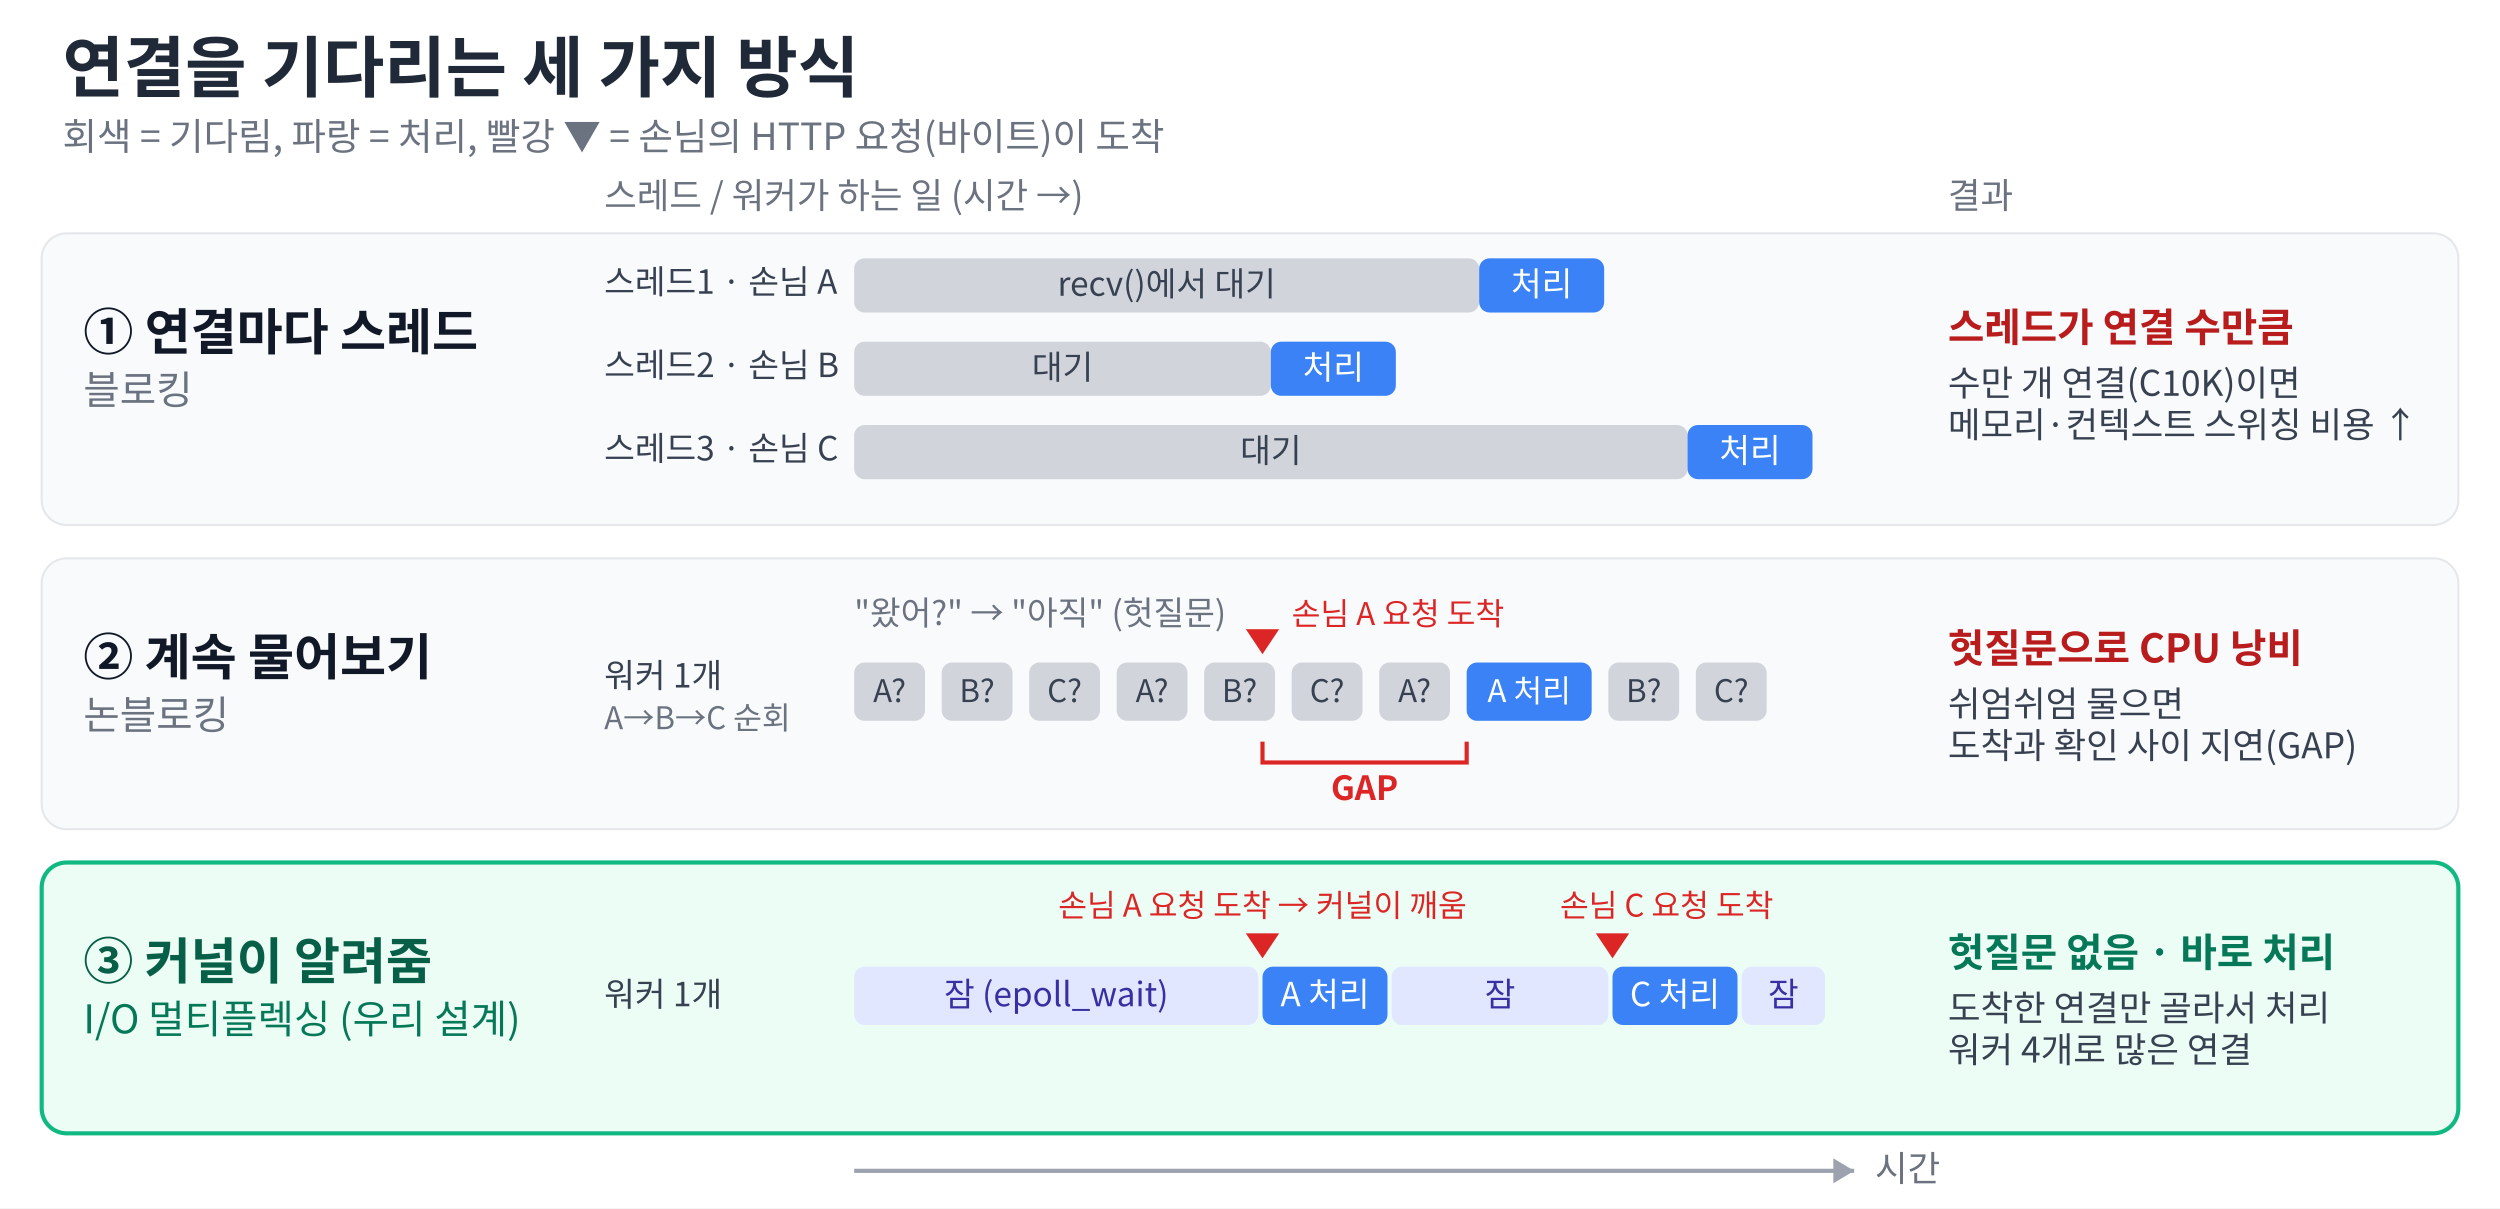
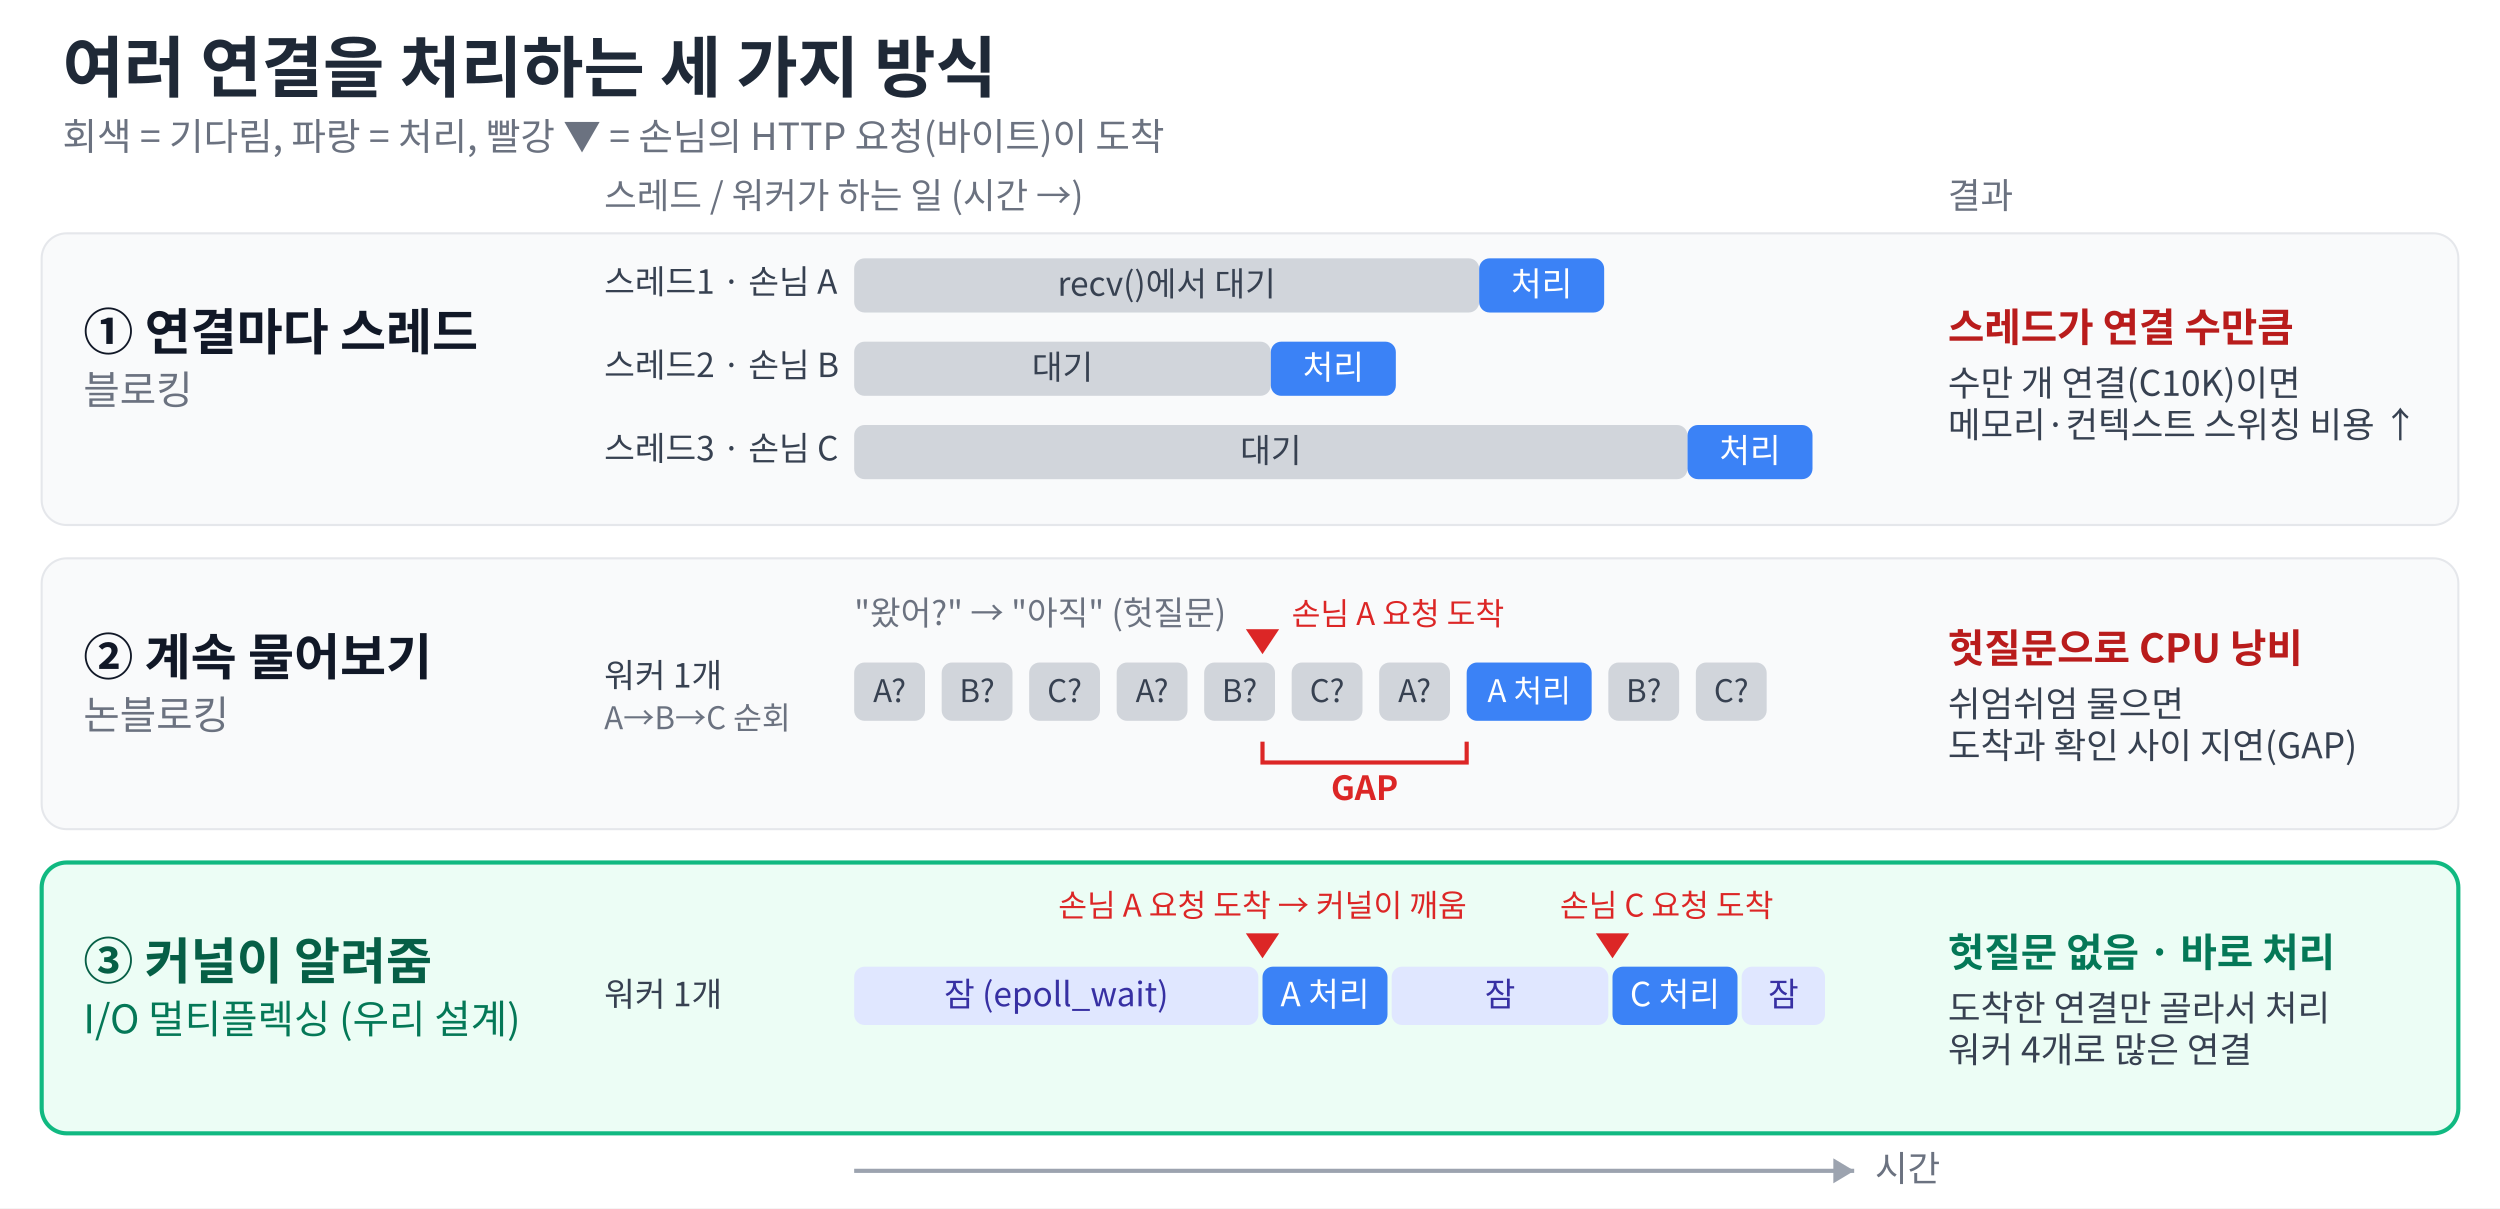
<svg xmlns="http://www.w3.org/2000/svg" viewBox="0 0 1200 580" width="1200" height="580" font-family="Noto Sans CJK KR, Apple SD Gothic Neo, sans-serif">
  <rect width="1200" height="580" fill="#ffffff" />
-   <text x="30" y="44" font-size="32" font-weight="700" fill="#1f2937">연결을 기다리는 세 가지 방식</text>
+   <text x="30" y="44" font-size="32" font-weight="700" fill="#1f2937">여러 연결을 처리하는 세 가지 방식</text>
  <text x="30" y="72" font-size="18" fill="#6b7280">회색 = 기다림, 파랑 = 처리, 빨강 ▼ = 손님의 HTTP 요청(바이트)이 도착</text>
  <text x="290" y="100" font-size="17" fill="#6b7280">스레드 / 워커가 하는 일 (시간 →)</text>
  <text x="935" y="100" font-size="17" fill="#6b7280">결과</text>
  <rect x="20" y="112" width="1160" height="140" rx="12" fill="#f9fafb" stroke="#e5e7eb" />
  <text x="40" y="168" font-size="24" font-weight="700" fill="#111827">① 연결마다 스레드</text>
  <text x="40" y="194" font-size="19" fill="#6b7280">블로킹</text>
  <g font-size="16" fill="#374151">
    <text x="290" y="141">스레드1 · 손님 A</text>
    <text x="290" y="181">스레드2 · 손님 B</text>
    <text x="290" y="221">스레드3 · 손님 C</text>
  </g>
  <g>
    <rect x="410" y="124" width="300" height="26" rx="5" fill="#d1d5db" />
    <text x="560" y="142" font-size="16" text-anchor="middle" fill="#374151">recv()에서 대기</text>
    <rect x="710" y="124" width="60" height="26" rx="5" fill="#3b82f6" />
    <text x="740" y="142" font-size="16" text-anchor="middle" fill="#fff">처리</text>
    <rect x="410" y="164" width="200" height="26" rx="5" fill="#d1d5db" />
    <text x="510" y="182" font-size="16" text-anchor="middle" fill="#374151">대기</text>
    <rect x="610" y="164" width="60" height="26" rx="5" fill="#3b82f6" />
    <text x="640" y="182" font-size="16" text-anchor="middle" fill="#fff">처리</text>
    <rect x="410" y="204" width="400" height="26" rx="5" fill="#d1d5db" />
    <text x="610" y="222" font-size="16" text-anchor="middle" fill="#374151">대기</text>
    <rect x="810" y="204" width="60" height="26" rx="5" fill="#3b82f6" />
    <text x="840" y="222" font-size="16" text-anchor="middle" fill="#fff">처리</text>
  </g>
  <text x="935" y="164" font-size="19" font-weight="700" fill="#b91c1c">스레드가 연결 수만큼</text>
  <text x="935" y="190" font-size="17" fill="#374151">수만 개 연결(C10K)이면</text>
  <text x="935" y="210" font-size="17" fill="#374151">메모리·컨텍스트 스위칭 비용 ↑</text>
  <rect x="20" y="268" width="1160" height="130" rx="12" fill="#f9fafb" stroke="#e5e7eb" />
  <text x="40" y="324" font-size="24" font-weight="700" fill="#111827">② 계속 물어보기</text>
  <text x="40" y="350" font-size="19" fill="#6b7280">논블로킹</text>
  <text x="290" y="330" font-size="16" fill="#374151">워커 1개</text>
  <text x="290" y="350" font-size="15" fill="#6b7280">A→B→C 순회</text>
  <g font-size="15" text-anchor="middle">
    <rect x="410" y="318" width="34" height="28" rx="5" fill="#d1d5db" />
    <text x="427" y="337" fill="#374151">A?</text>
    <rect x="452" y="318" width="34" height="28" rx="5" fill="#d1d5db" />
    <text x="469" y="337" fill="#374151">B?</text>
    <rect x="494" y="318" width="34" height="28" rx="5" fill="#d1d5db" />
    <text x="511" y="337" fill="#374151">C?</text>
    <rect x="536" y="318" width="34" height="28" rx="5" fill="#d1d5db" />
    <text x="553" y="337" fill="#374151">A?</text>
    <rect x="578" y="318" width="34" height="28" rx="5" fill="#d1d5db" />
    <text x="595" y="337" fill="#374151">B?</text>
    <rect x="620" y="318" width="34" height="28" rx="5" fill="#d1d5db" />
    <text x="637" y="337" fill="#374151">C?</text>
    <rect x="662" y="318" width="34" height="28" rx="5" fill="#d1d5db" />
    <text x="679" y="337" fill="#374151">A?</text>
    <rect x="704" y="318" width="60" height="28" rx="5" fill="#3b82f6" />
    <text x="734" y="337" fill="#fff">A 처리</text>
    <rect x="772" y="318" width="34" height="28" rx="5" fill="#d1d5db" />
    <text x="789" y="337" fill="#374151">B?</text>
    <rect x="814" y="318" width="34" height="28" rx="5" fill="#d1d5db" />
    <text x="831" y="337" fill="#374151">C?</text>
  </g>
  <text x="410" y="300" font-size="16" fill="#6b7280">"왔어?" → "아직" (헛질문)</text>
  <path d="M 598 302 l 16 0 l -8 12 z" fill="#dc2626" />
  <text x="620" y="300" font-size="15" fill="#dc2626">손님 A 요청 도착</text>
  <path d="M 606 356 L 606 366 L 704 366 L 704 356" fill="none" stroke="#dc2626" stroke-width="2" />
  <text x="655" y="384" font-size="16" font-weight="700" fill="#dc2626" text-anchor="middle">GAP</text>
  <text x="935" y="318" font-size="19" font-weight="700" fill="#b91c1c">헛질문으로 CPU 낭비</text>
  <text x="935" y="344" font-size="17" fill="#374151">쉬엄쉬엄 물으면</text>
  <text x="935" y="364" font-size="17" fill="#374151">도착과 확인 사이 지연(GAP)</text>
  <rect x="20" y="414" width="1160" height="130" rx="12" fill="#ecfdf5" stroke="#10b981" stroke-width="2" />
  <text x="40" y="470" font-size="24" font-weight="700" fill="#065f46">③ 커널이 알려줌</text>
  <text x="40" y="496" font-size="19" fill="#047857">I/O 멀티플렉싱 (우리 설계)</text>
  <text x="290" y="483" font-size="16" fill="#374151">워커 1개</text>
  <g font-size="16" text-anchor="middle">
    <rect x="410" y="464" width="194" height="28" rx="5" fill="#e0e7ff" />
    <text x="507" y="483" fill="#3730a3">잠 (epoll_wait)</text>
    <rect x="606" y="464" width="60" height="28" rx="5" fill="#3b82f6" />
    <text x="636" y="483" fill="#fff">A 처리</text>
    <rect x="668" y="464" width="104" height="28" rx="5" fill="#e0e7ff" />
    <text x="720" y="483" fill="#3730a3">잠</text>
    <rect x="774" y="464" width="60" height="28" rx="5" fill="#3b82f6" />
    <text x="804" y="483" fill="#fff">C 처리</text>
    <rect x="836" y="464" width="40" height="28" rx="5" fill="#e0e7ff" />
    <text x="856" y="483" fill="#3730a3">잠</text>
  </g>
  <path d="M 598 448 l 16 0 l -8 12 z" fill="#dc2626" />
  <text x="606" y="440" font-size="15" fill="#dc2626" text-anchor="middle">손님 A 요청 도착 → 커널이 깨움</text>
  <path d="M 766 448 l 16 0 l -8 12 z" fill="#dc2626" />
  <text x="800" y="440" font-size="15" fill="#dc2626" text-anchor="middle">손님 C 요청 도착</text>
  <text x="935" y="464" font-size="19" font-weight="700" fill="#047857">헛질문 없음 · 바로 처리</text>
  <text x="935" y="490" font-size="17" fill="#374151">도착한 연결만 골라서 처리</text>
  <text x="935" y="510" font-size="17" fill="#374151">워커 4개로 많은 연결</text>
  <line x1="410" y1="562" x2="890" y2="562" stroke="#9ca3af" stroke-width="2" />
  <path d="M 890 562 l -10 -6 l 0 12 z" fill="#9ca3af" />
  <text x="900" y="567" font-size="17" fill="#6b7280">시간</text>
</svg>
